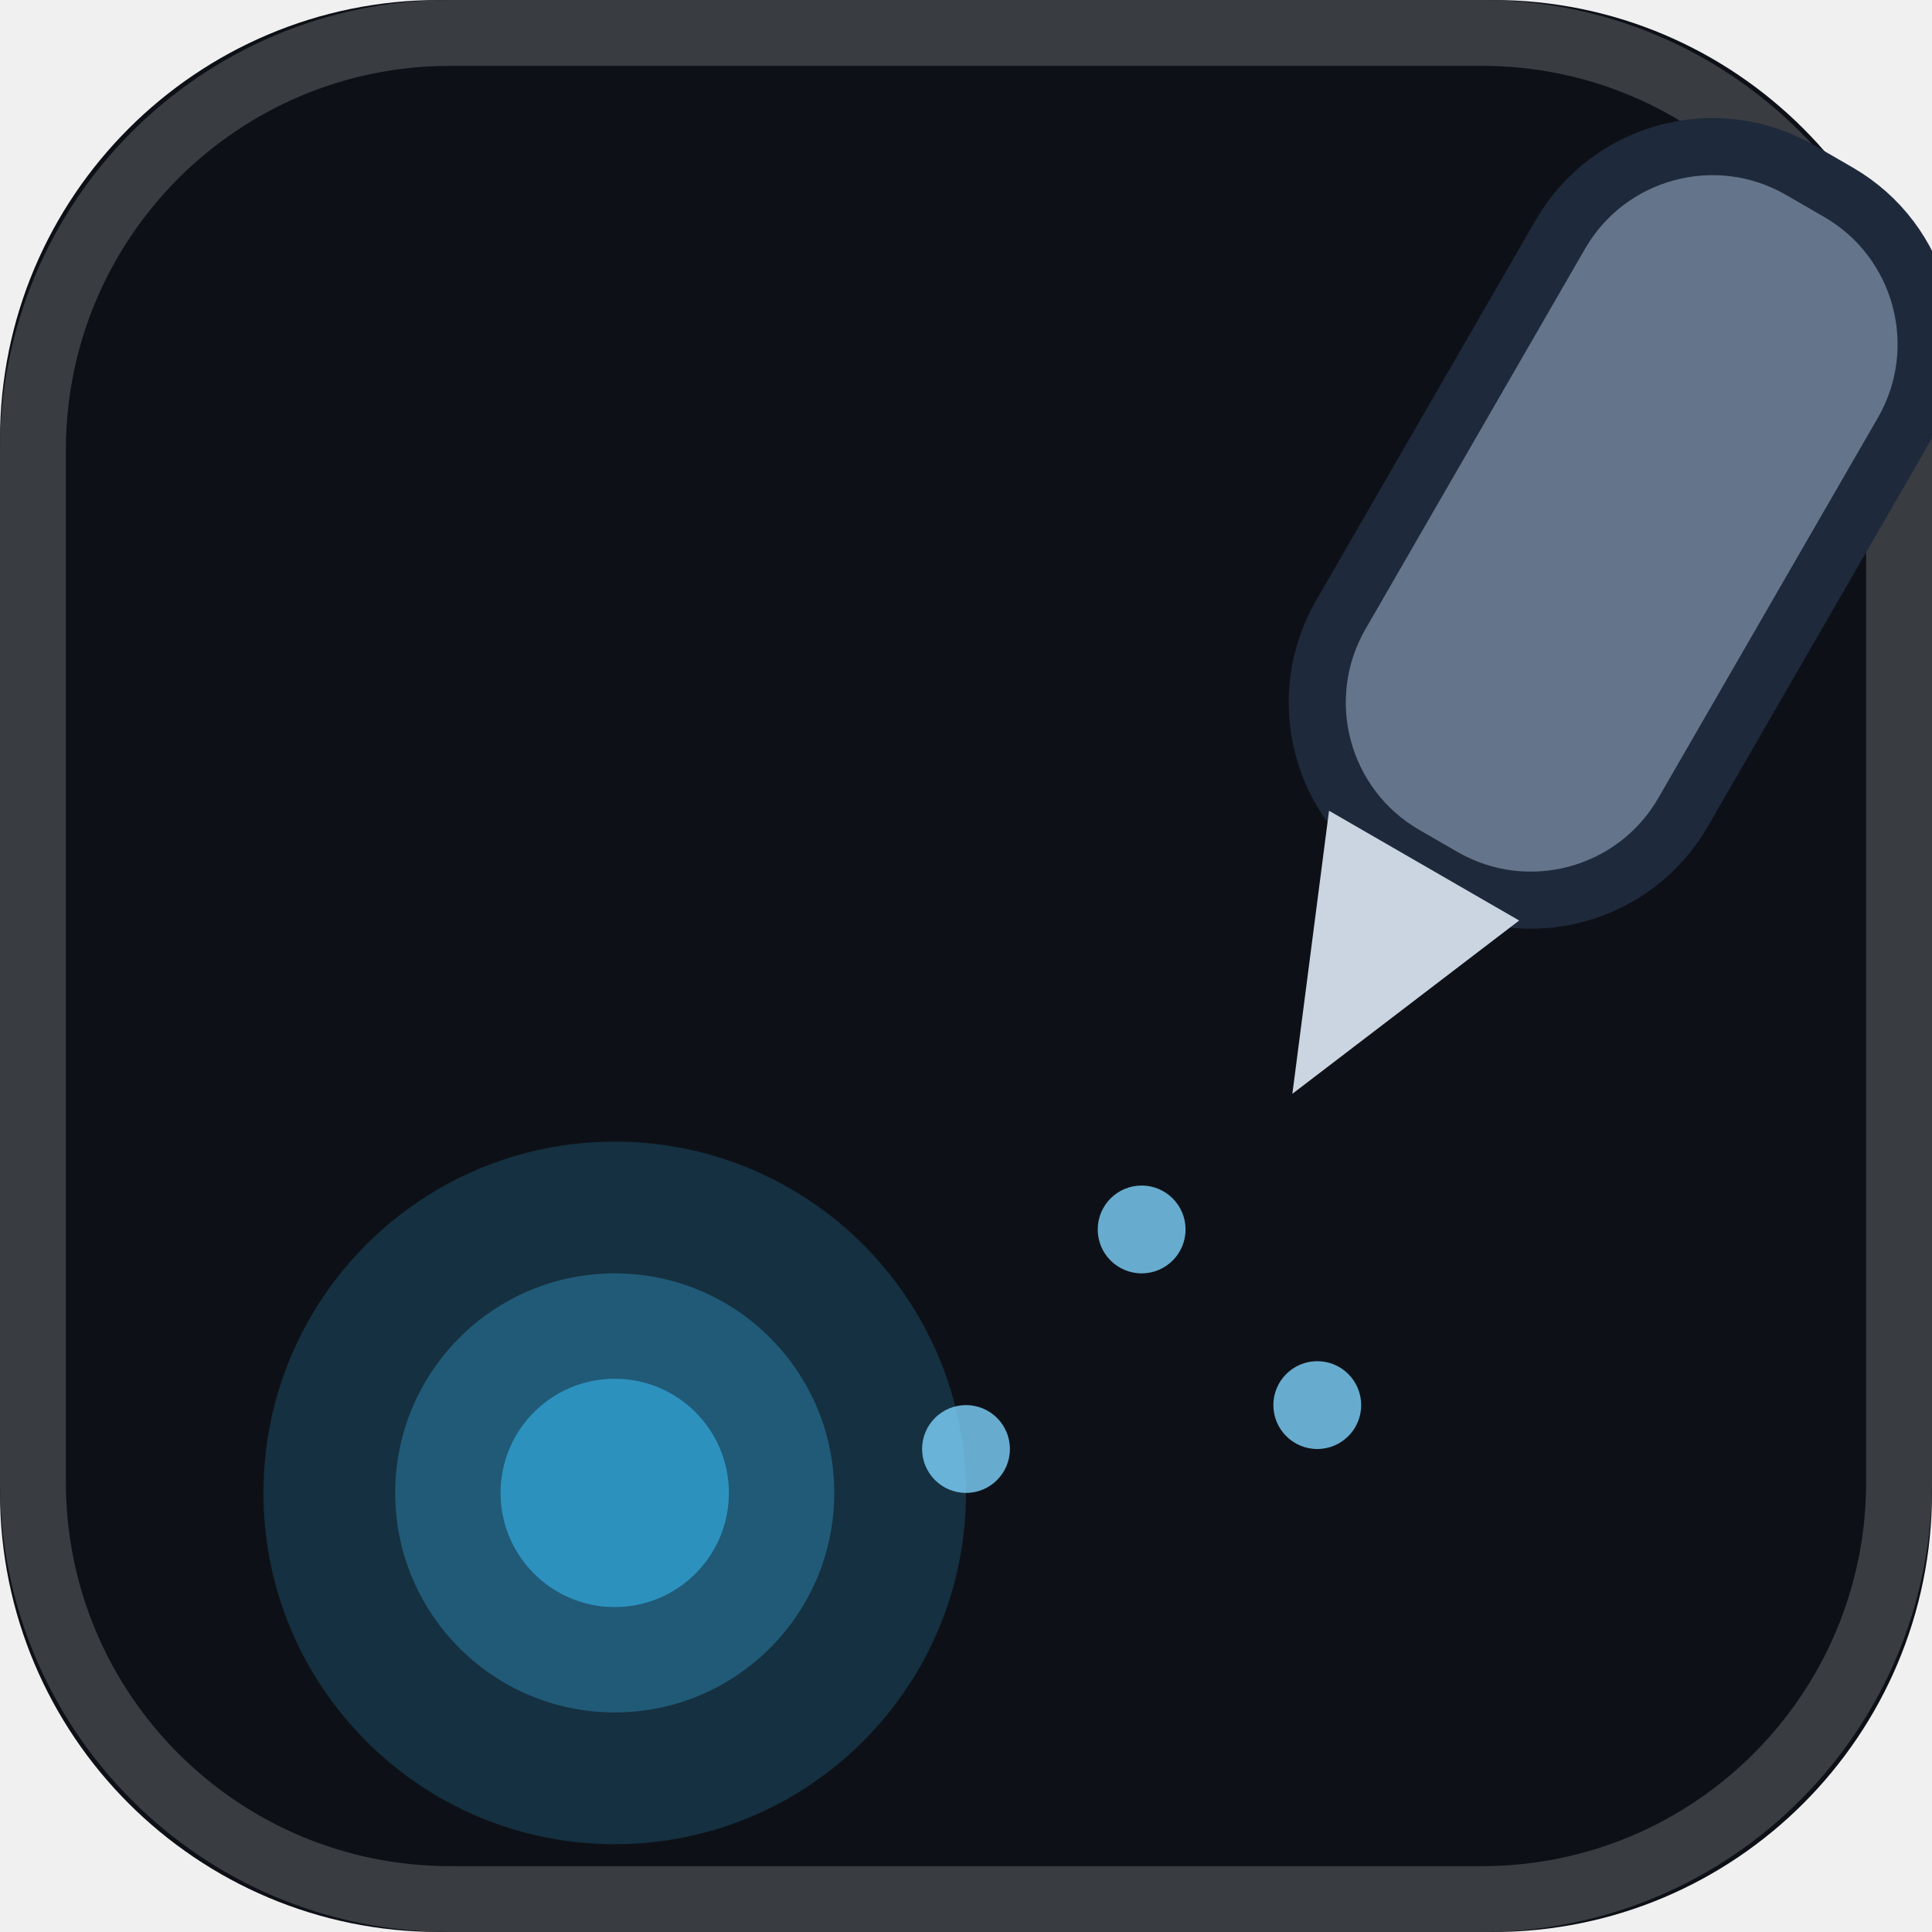
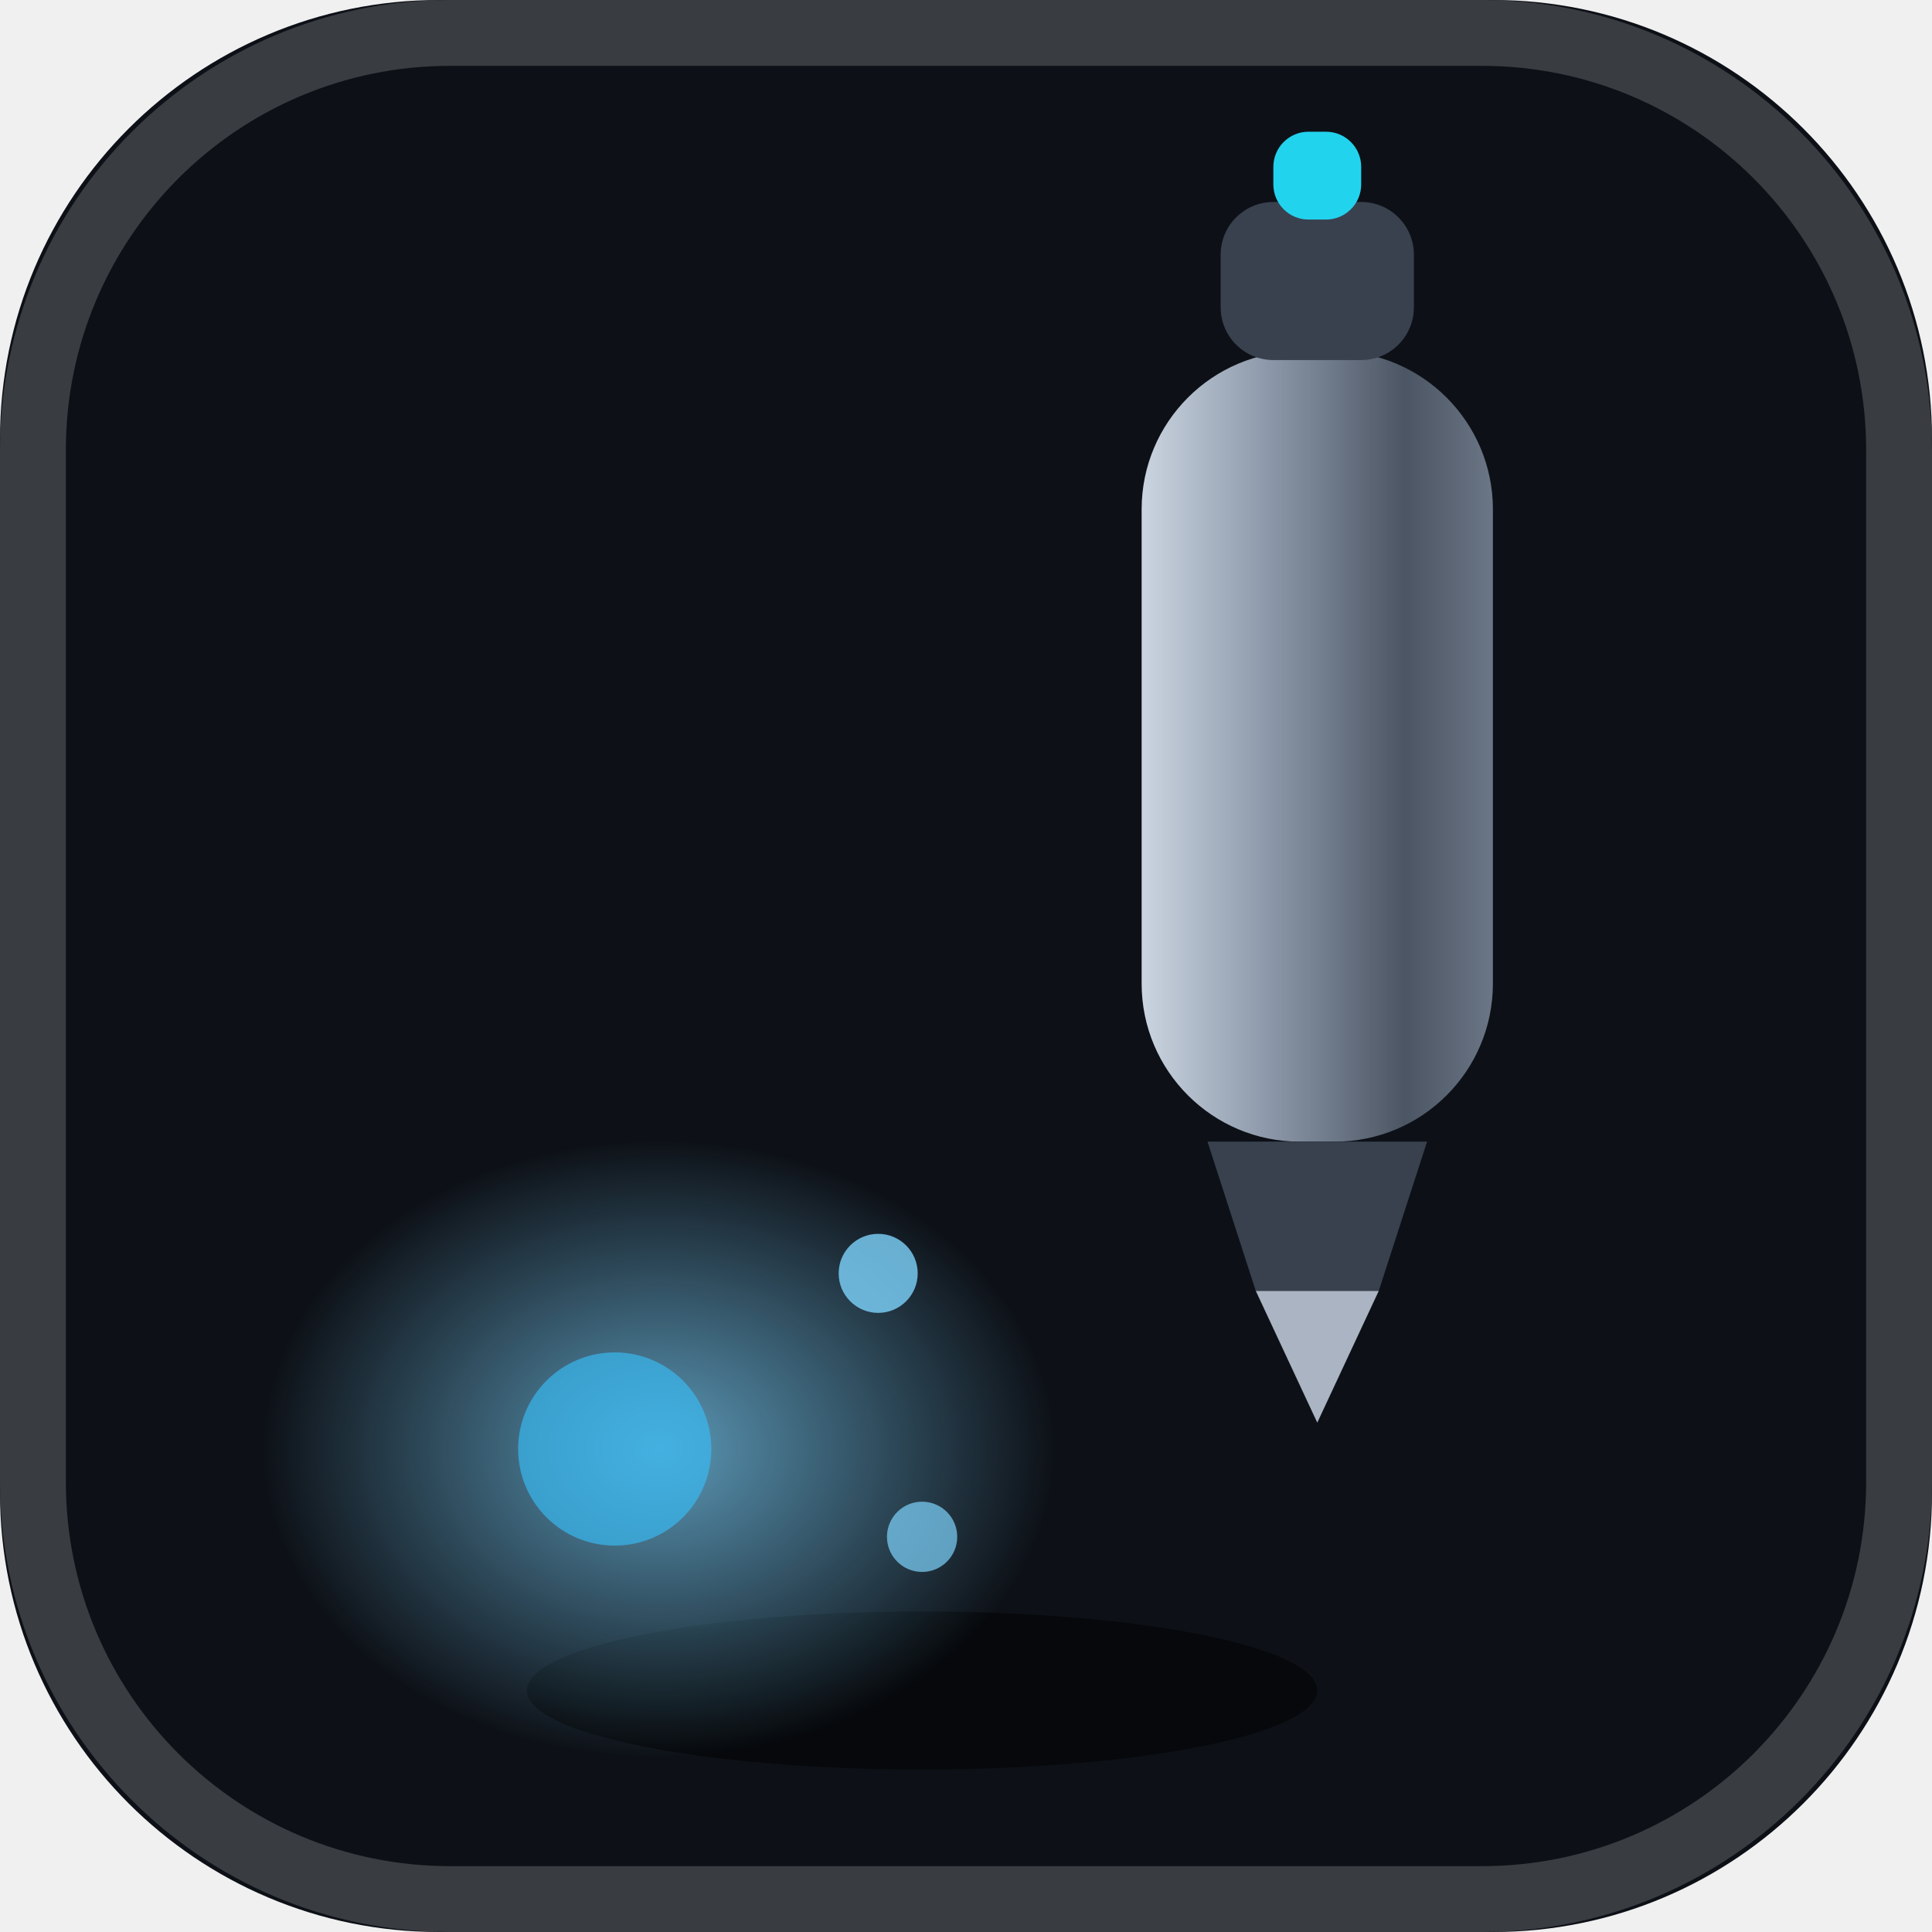
<svg xmlns="http://www.w3.org/2000/svg" viewBox="0 0 44 44">
  <rect width="44" height="44" rx="10" fill="#0d1117" />
  <rect x="0.75" y="0.75" width="42.5" height="42.5" rx="9.5" fill="none" stroke="#ffffff" stroke-opacity="0.18" stroke-width="1.5" />
-   <circle cx="14" cy="34" r="8" fill="#38bdf8" opacity="0.18" />
-   <circle cx="14" cy="34" r="5" fill="#38bdf8" opacity="0.3" />
-   <circle cx="14" cy="34" r="2.6" fill="#38bdf8" opacity="0.55" />
-   <g transform="rotate(30 34 16)">
-     <rect x="30" y="2" width="9" height="18" rx="4" fill="#64748b" stroke="#1e293b" stroke-width="1.3" />
-     <path d="M32 20 h5 l-2.5 6 z" fill="#cbd5e1" />
-   </g>
-   <circle cx="26" cy="28" r="1" fill="#7dd3fc" opacity="0.8" />
-   <circle cx="30" cy="32" r="1" fill="#7dd3fc" opacity="0.8" />
-   <circle cx="22" cy="33" r="1" fill="#7dd3fc" opacity="0.8" />
+   <ellipse cx="21" cy="38.5" rx="9" ry="1.8" fill="#000" opacity="0.5" />
+   <defs>
+     <linearGradient id="abBody" x1="0" y1="0" x2="1" y2="0">
+       <stop offset="0" stop-color="#cbd5e1" />
+       <stop offset="0.35" stop-color="#8e9aab" />
+       <stop offset="0.75" stop-color="#4b5563" />
+       <stop offset="1" stop-color="#6b7686" />
+     </linearGradient>
+     <radialGradient id="abMist" cx="0.5" cy="0.5" r="0.5">
+       <stop offset="0" stop-color="#7dd3fc" stop-opacity="0.7" />
+       <stop offset="1" stop-color="#7dd3fc" stop-opacity="0" />
+     </radialGradient>
+   </defs>
+   <rect x="26" y="8" width="8" height="18" rx="3.6" fill="url(#abBody)" />
+   <rect x="27.8" y="4.6" width="4.4" height="3.6" rx="1.2" fill="#39414f" />
+   <rect x="29" y="3" width="2" height="2" rx="0.8" fill="#22d3ee" />
+   <path d="M27.5 26 h5 l-1.1 3.4 h-2.8 z" fill="#39414f" />
+   <path d="M28.6 29.4 h2.8 l-1.4 3 z" fill="#aab4c2" />
+   <ellipse cx="15" cy="33" rx="9" ry="7" fill="url(#abMist)" />
+   <circle cx="14" cy="33" r="2.2" fill="#38bdf8" opacity="0.65" />
+   <circle cx="20" cy="29" r="0.9" fill="#7dd3fc" opacity="0.8" />
+   <circle cx="21" cy="35" r="0.8" fill="#7dd3fc" opacity="0.7" />
</svg>
